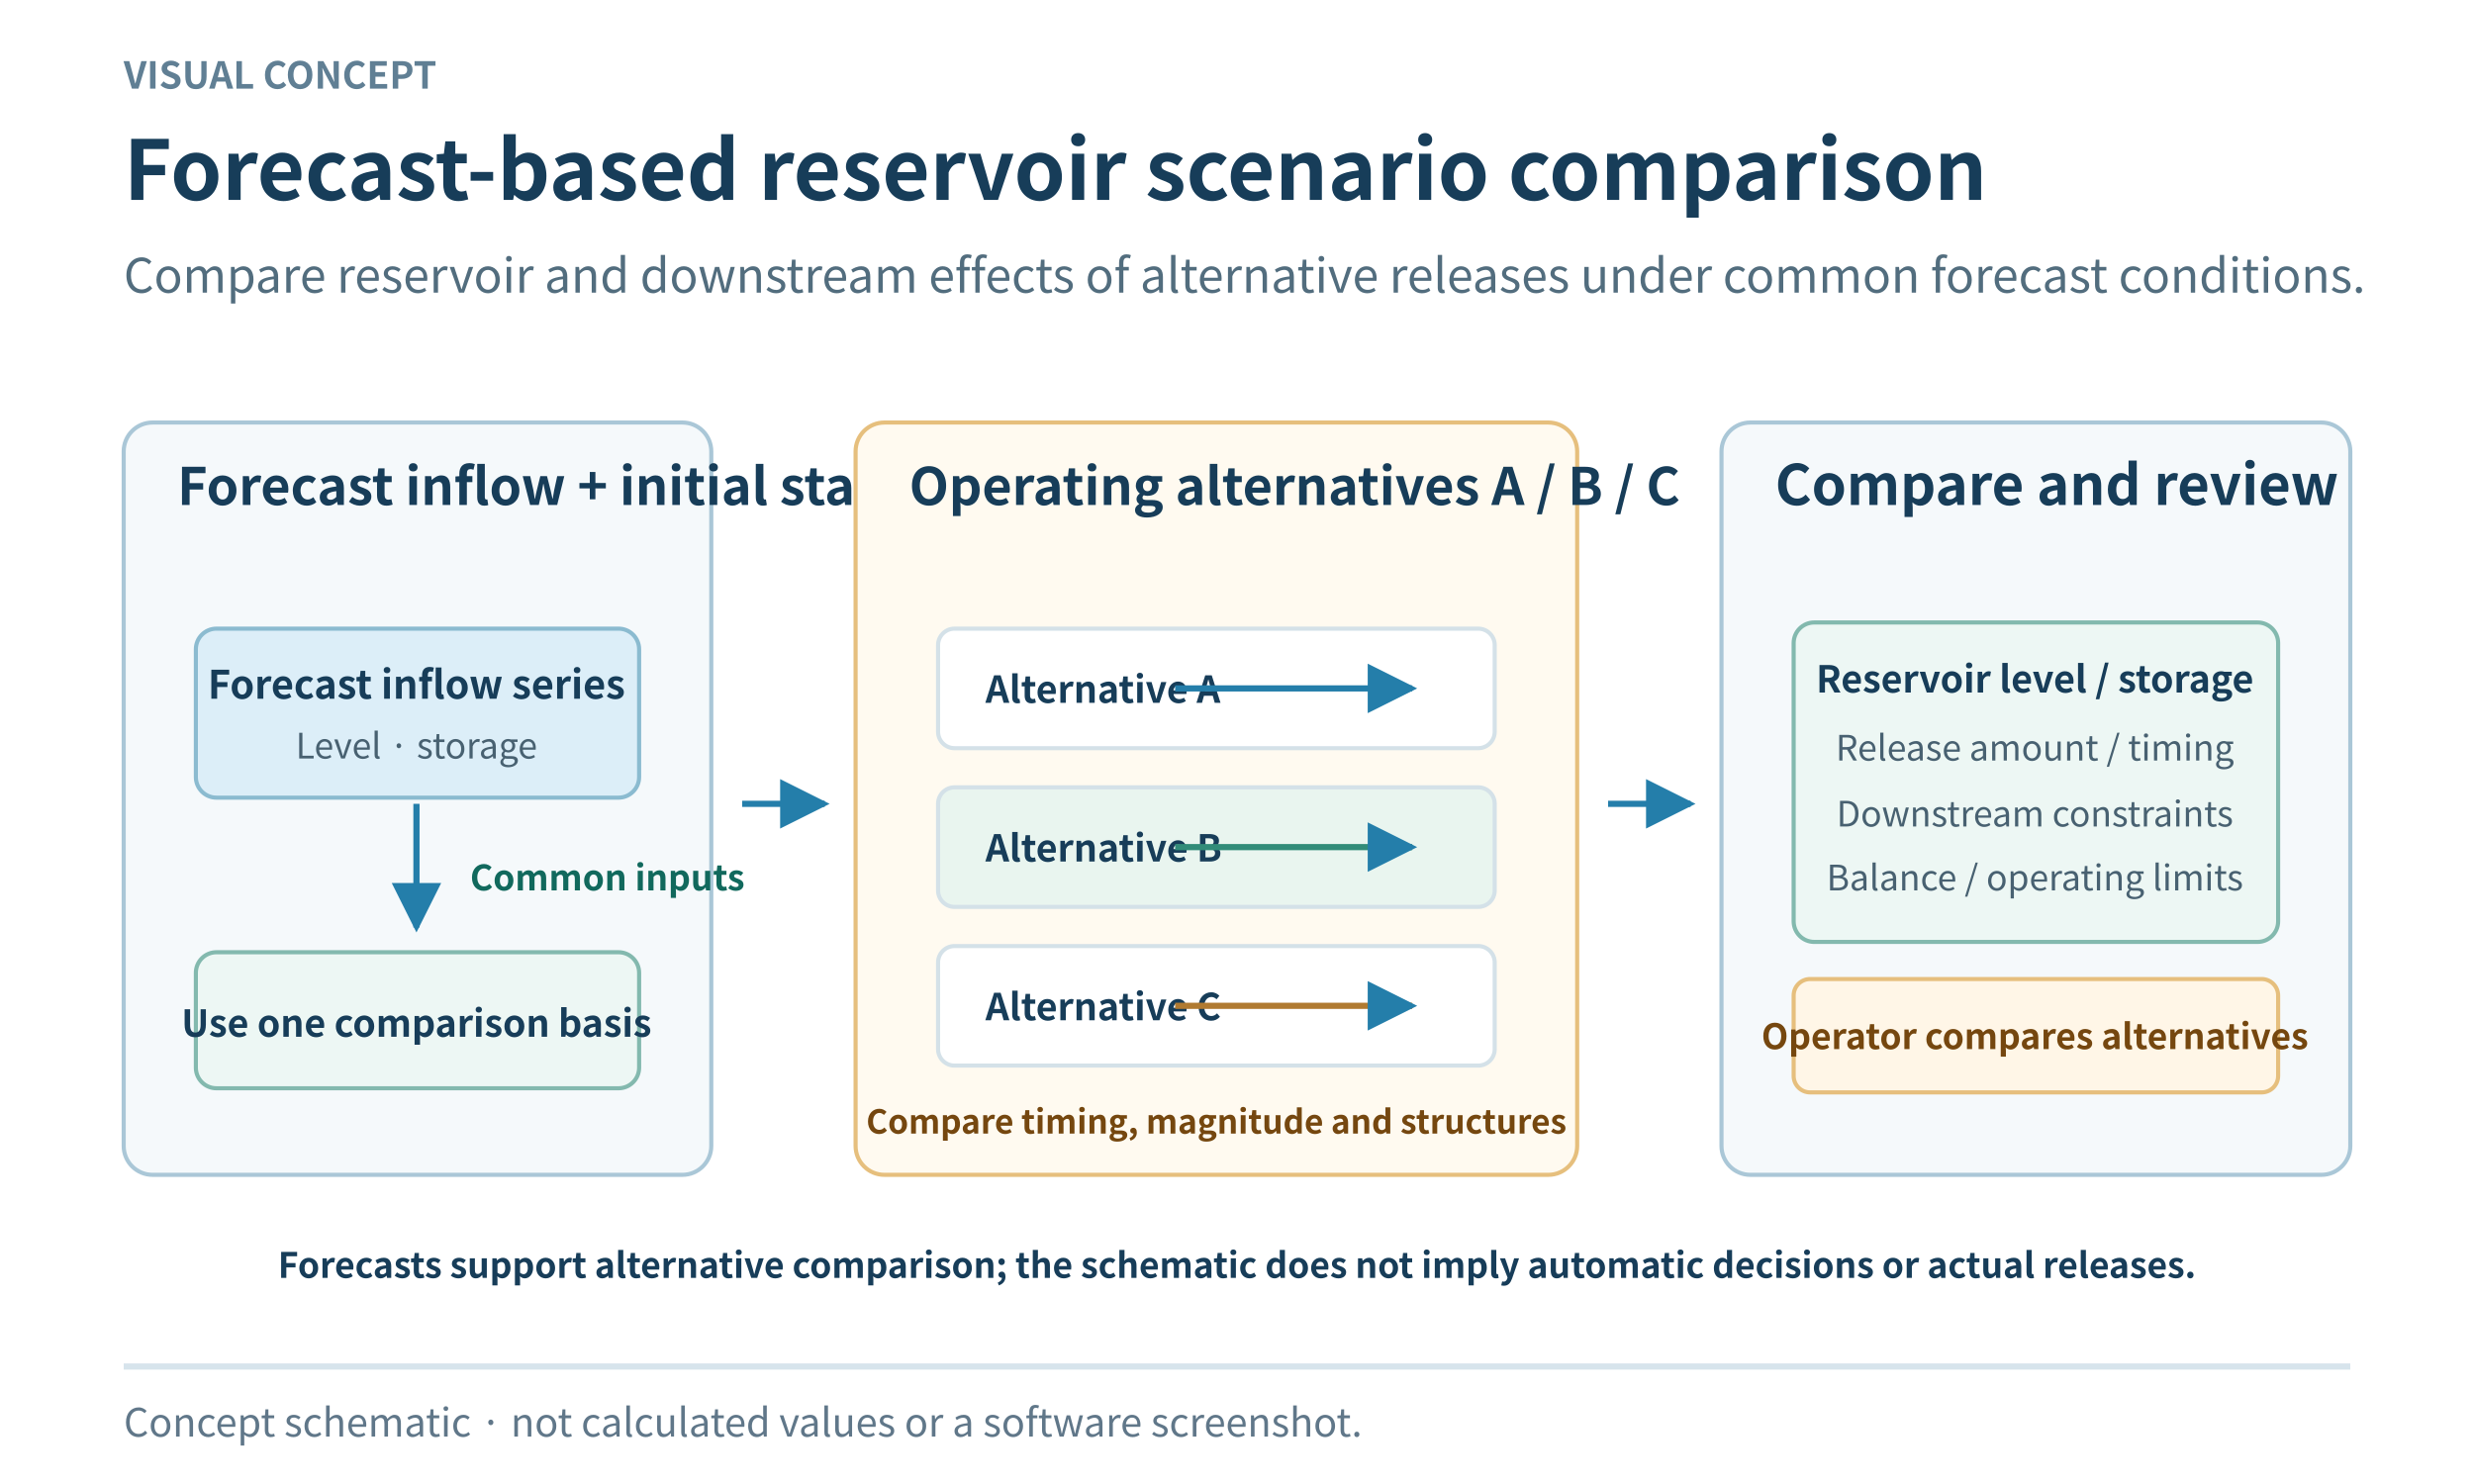
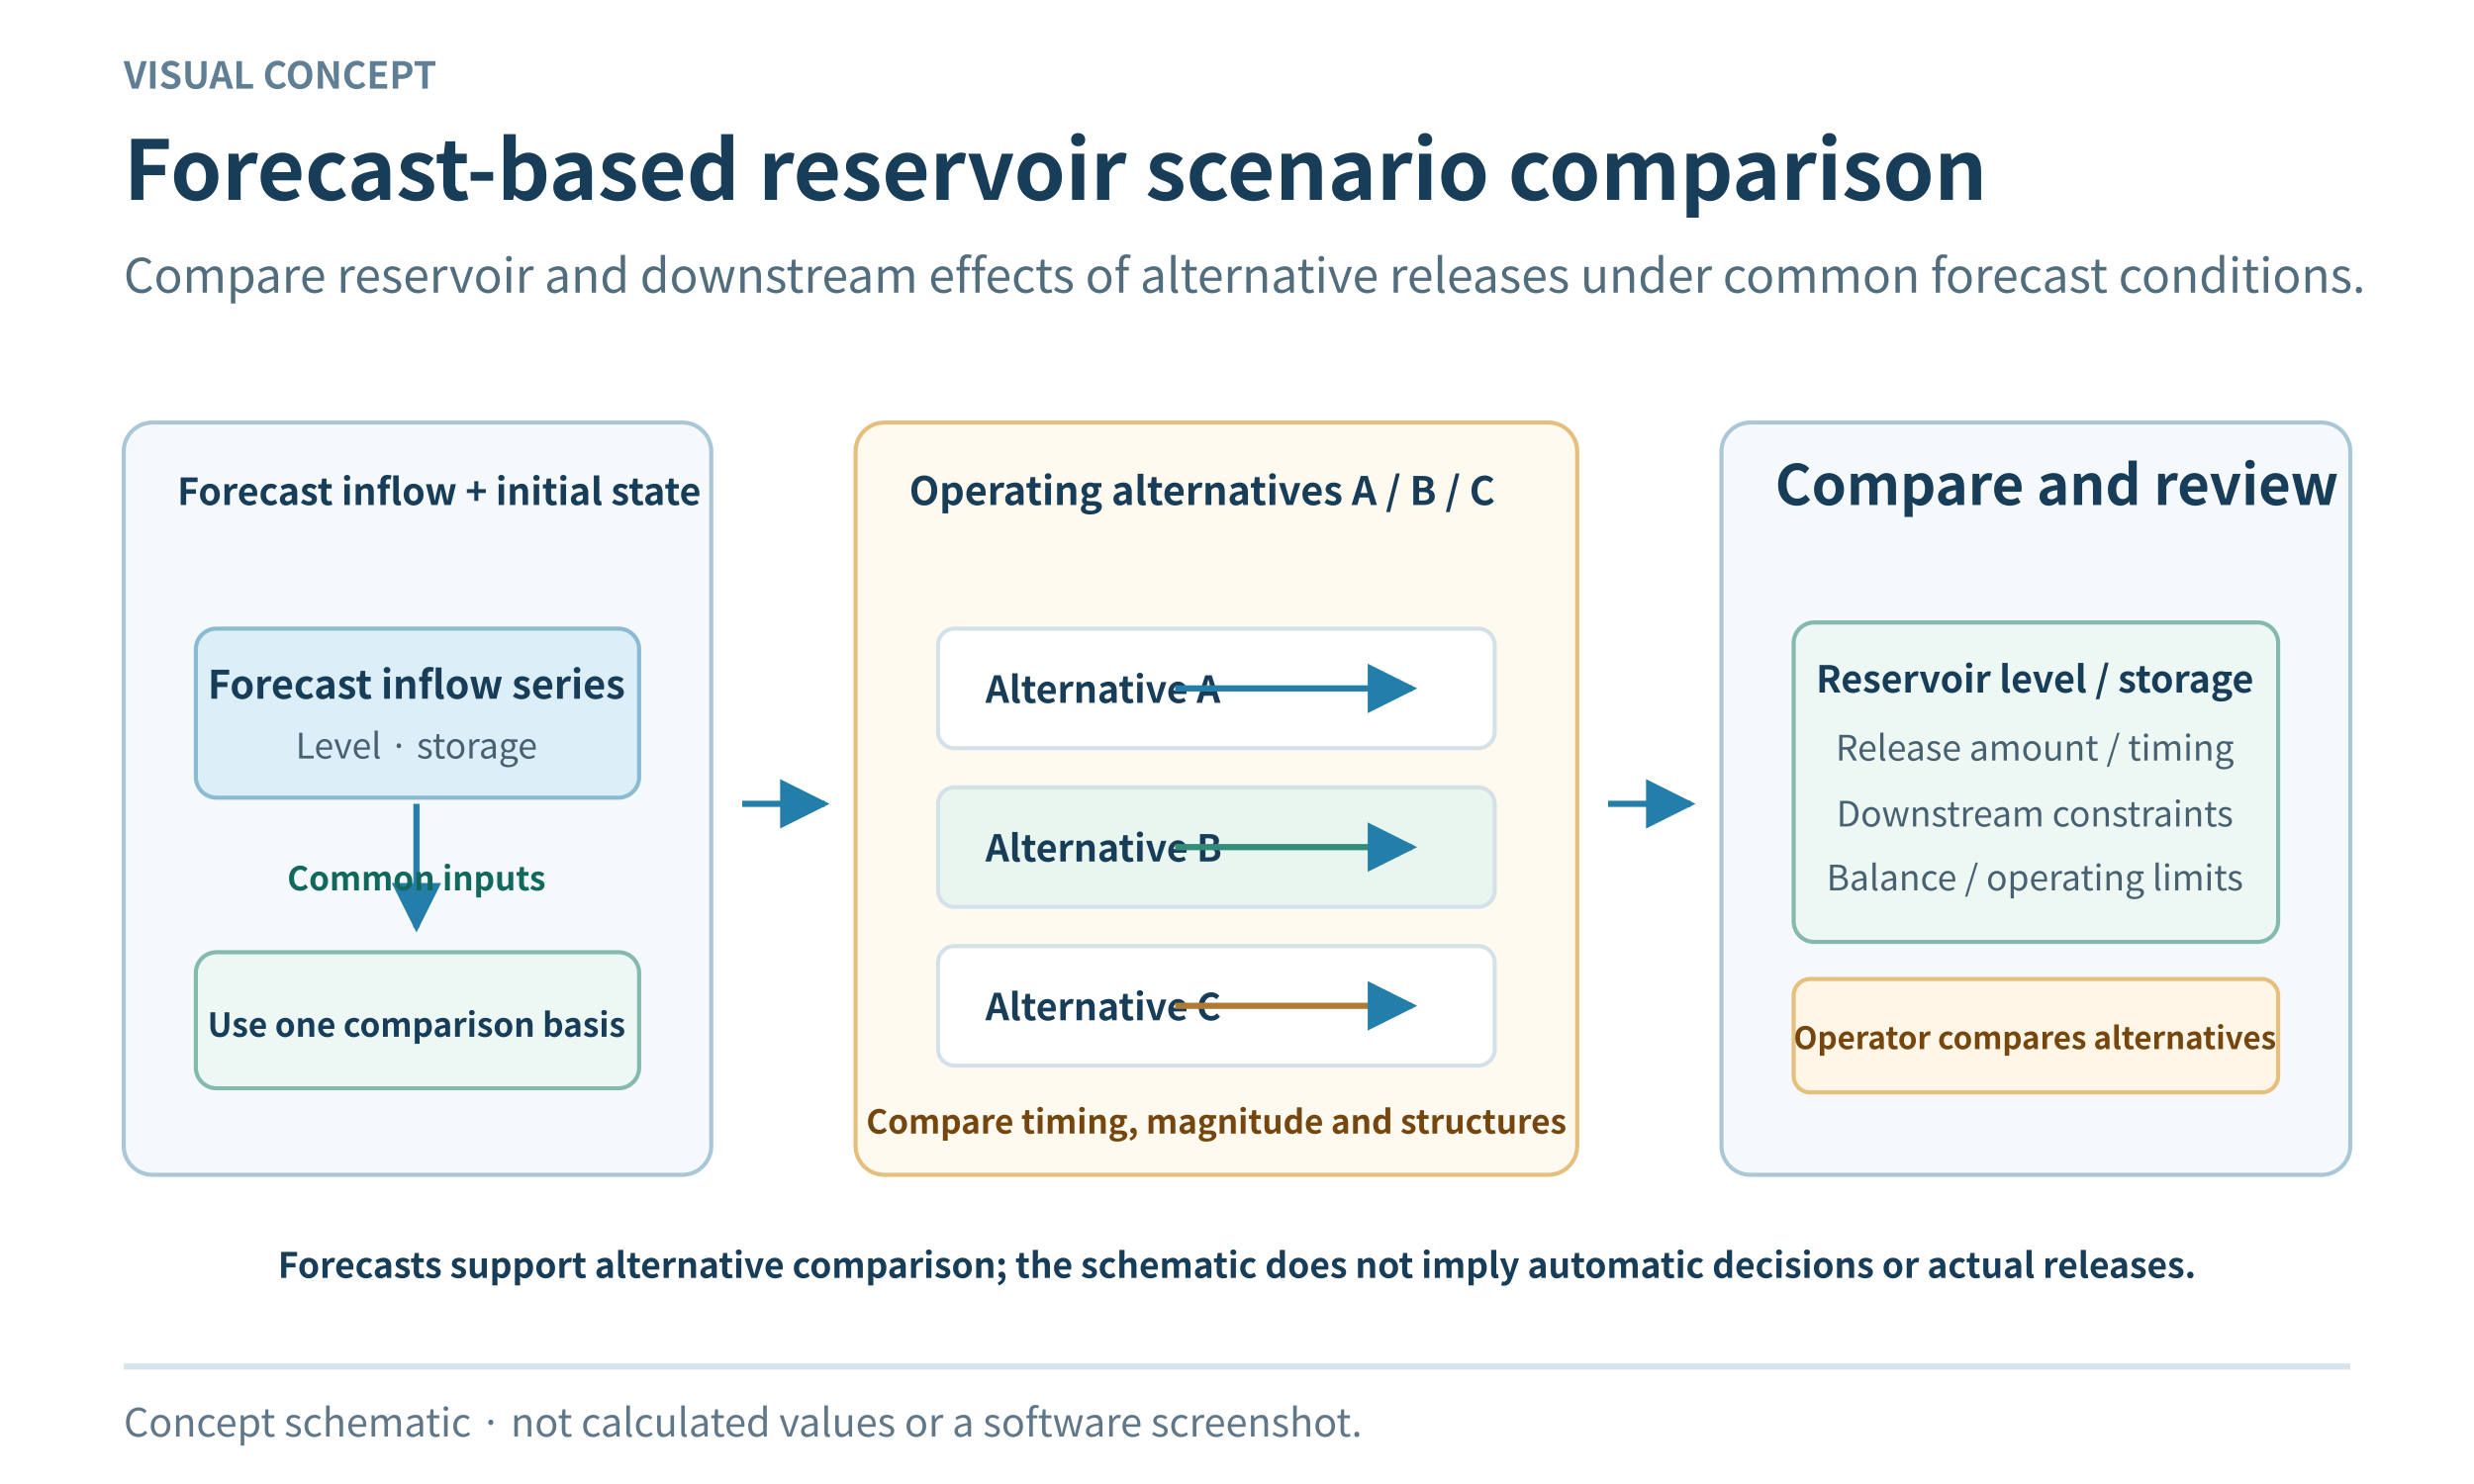
<svg xmlns="http://www.w3.org/2000/svg" width="1200" height="720" viewBox="0 0 1200 720" role="img" aria-labelledby="title desc">
  <defs>
    <marker id="arrow" viewBox="0 0 10 10" refX="9" refY="5" markerWidth="8" markerHeight="8" orient="auto-start-reverse">
      <path d="M0 0 10 5 0 10Z" fill="#247eaa" />
    </marker>
    <pattern id="missing" width="12" height="12" patternUnits="userSpaceOnUse">
      <path d="M-3 3 3-3 M0 12 12 0 M9 15 15 9" stroke="#b2bdc5" stroke-width="2" />
    </pattern>
  </defs>
  <rect width="1200" height="720" fill="#fff" />
  <g font-family="Noto Sans CJK KR,Noto Sans KR,Malgun Gothic,Arial,sans-serif">
    <text x="60" y="43" font-size="18" font-weight="600" text-anchor="start" fill="#607f94">VISUAL CONCEPT</text>
    <text x="60" y="97" font-size="40" font-weight="700" text-anchor="start" fill="#173d59">Forecast-based reservoir scenario comparison</text>
    <text x="60" y="142" font-size="23" font-weight="400" text-anchor="start" fill="#526d7e">Compare reservoir and downstream effects of alternative releases under common forecast conditions.</text>
    <rect x="60" y="205" width="285" height="365" rx="14" fill="#f5f9fb" stroke="#aac7d7" stroke-width="2" />
-     <text x="86" y="245" font-size="25" font-weight="700" text-anchor="start" fill="#173d59">Forecast inflow + initial state</text>
+     <text x="86" y="245" font-size="18" font-weight="700" text-anchor="start" fill="#173d59">Forecast inflow + initial state</text>
    <rect x="95" y="305" width="215" height="82" rx="10" fill="#dceef8" stroke="#8bbbd0" stroke-width="2" />
    <text x="202" y="339" font-size="19" font-weight="700" text-anchor="middle" fill="#173d59">Forecast inflow series</text>
    <text x="202" y="368" font-size="17" font-weight="500" text-anchor="middle" fill="#486171">Level · storage</text>
    <path d="M202 390V450" fill="none" stroke="#247eaa" stroke-width="3" marker-end="url(#arrow)" />
-     <text x="228" y="432" font-size="17" font-weight="600" text-anchor="start" fill="#11695d">Common inputs</text>
+     <text x="202" y="432" font-size="16" font-weight="600" text-anchor="middle" fill="#11695d">Common inputs</text>
    <rect x="95" y="462" width="215" height="66" rx="10" fill="#edf7f4" stroke="#83b9ae" stroke-width="2" />
-     <text x="202" y="503" font-size="18" font-weight="700" text-anchor="middle" fill="#173d59">Use one comparison basis</text>
+     <text x="202" y="503" font-size="16" font-weight="700" text-anchor="middle" fill="#173d59">Use one comparison basis</text>
    <line x1="360" y1="390" x2="400" y2="390" stroke="#247eaa" stroke-width="3" marker-end="url(#arrow)" />
    <rect x="415" y="205" width="350" height="365" rx="14" fill="#fffaf0" stroke="#e6bf7d" stroke-width="2" />
-     <text x="441" y="245" font-size="25" font-weight="700" text-anchor="start" fill="#173d59">Operating alternatives A / B / C</text>
+     <text x="441" y="245" font-size="19" font-weight="700" text-anchor="start" fill="#173d59">Operating alternatives A / B / C</text>
    <rect x="455" y="305" width="270" height="58" rx="8" fill="#fff" stroke="#d4e1e8" stroke-width="2" />
    <text x="478" y="341" font-size="18" font-weight="700" text-anchor="start" fill="#173d59">Alternative A</text>
    <line x1="570" y1="334" x2="685" y2="334" stroke="#247eaa" stroke-width="3" marker-end="url(#arrow)" />
    <rect x="455" y="382" width="270" height="58" rx="8" fill="#e9f5ef" stroke="#d4e1e8" stroke-width="2" />
    <text x="478" y="418" font-size="18" font-weight="700" text-anchor="start" fill="#173d59">Alternative B</text>
    <line x1="570" y1="411" x2="685" y2="411" stroke="#328c79" stroke-width="3" marker-end="url(#arrow)" />
    <rect x="455" y="459" width="270" height="58" rx="8" fill="#fff" stroke="#d4e1e8" stroke-width="2" />
    <text x="478" y="495" font-size="18" font-weight="700" text-anchor="start" fill="#173d59">Alternative C</text>
    <line x1="570" y1="488" x2="685" y2="488" stroke="#b07a31" stroke-width="3" marker-end="url(#arrow)" />
    <text x="590" y="550" font-size="16" font-weight="600" text-anchor="middle" fill="#75470f">Compare timing, magnitude and structures</text>
    <line x1="780" y1="390" x2="820" y2="390" stroke="#247eaa" stroke-width="3" marker-end="url(#arrow)" />
    <rect x="835" y="205" width="305" height="365" rx="14" fill="#f5f9fb" stroke="#aac7d7" stroke-width="2" />
    <text x="861" y="245" font-size="27" font-weight="700" text-anchor="start" fill="#173d59">Compare and review</text>
    <rect x="870" y="302" width="235" height="155" rx="10" fill="#edf7f4" stroke="#83b9ae" stroke-width="2" />
    <text x="987" y="336" font-size="18" font-weight="700" text-anchor="middle" fill="#173d59">Reservoir level / storage</text>
    <text x="987" y="369" font-size="17" font-weight="500" text-anchor="middle" fill="#486171">Release amount / timing</text>
    <text x="987" y="401" font-size="17" font-weight="500" text-anchor="middle" fill="#486171">Downstream constraints</text>
    <text x="987" y="432" font-size="17" font-weight="500" text-anchor="middle" fill="#486171">Balance / operating limits</text>
    <rect x="870" y="475" width="235" height="55" rx="8" fill="#fff6e7" stroke="#e6bf7d" stroke-width="2" />
-     <text x="987" y="509" font-size="17" font-weight="700" text-anchor="middle" fill="#75470f">Operator compares alternatives</text>
+     <text x="987" y="509" font-size="15" font-weight="700" text-anchor="middle" fill="#75470f">Operator compares alternatives</text>
    <text x="600" y="620" font-size="17" font-weight="600" text-anchor="middle" fill="#173d59">Forecasts support alternative comparison; the schematic does not imply automatic decisions or actual releases.</text>
    <line x1="60" y1="663" x2="1140" y2="663" stroke="#d7e4ec" stroke-width="3" />
    <text x="60" y="697" font-size="19" font-weight="400" text-anchor="start" fill="#607789">Concept schematic · not calculated values or a software screenshot.</text>
  </g>
</svg>
